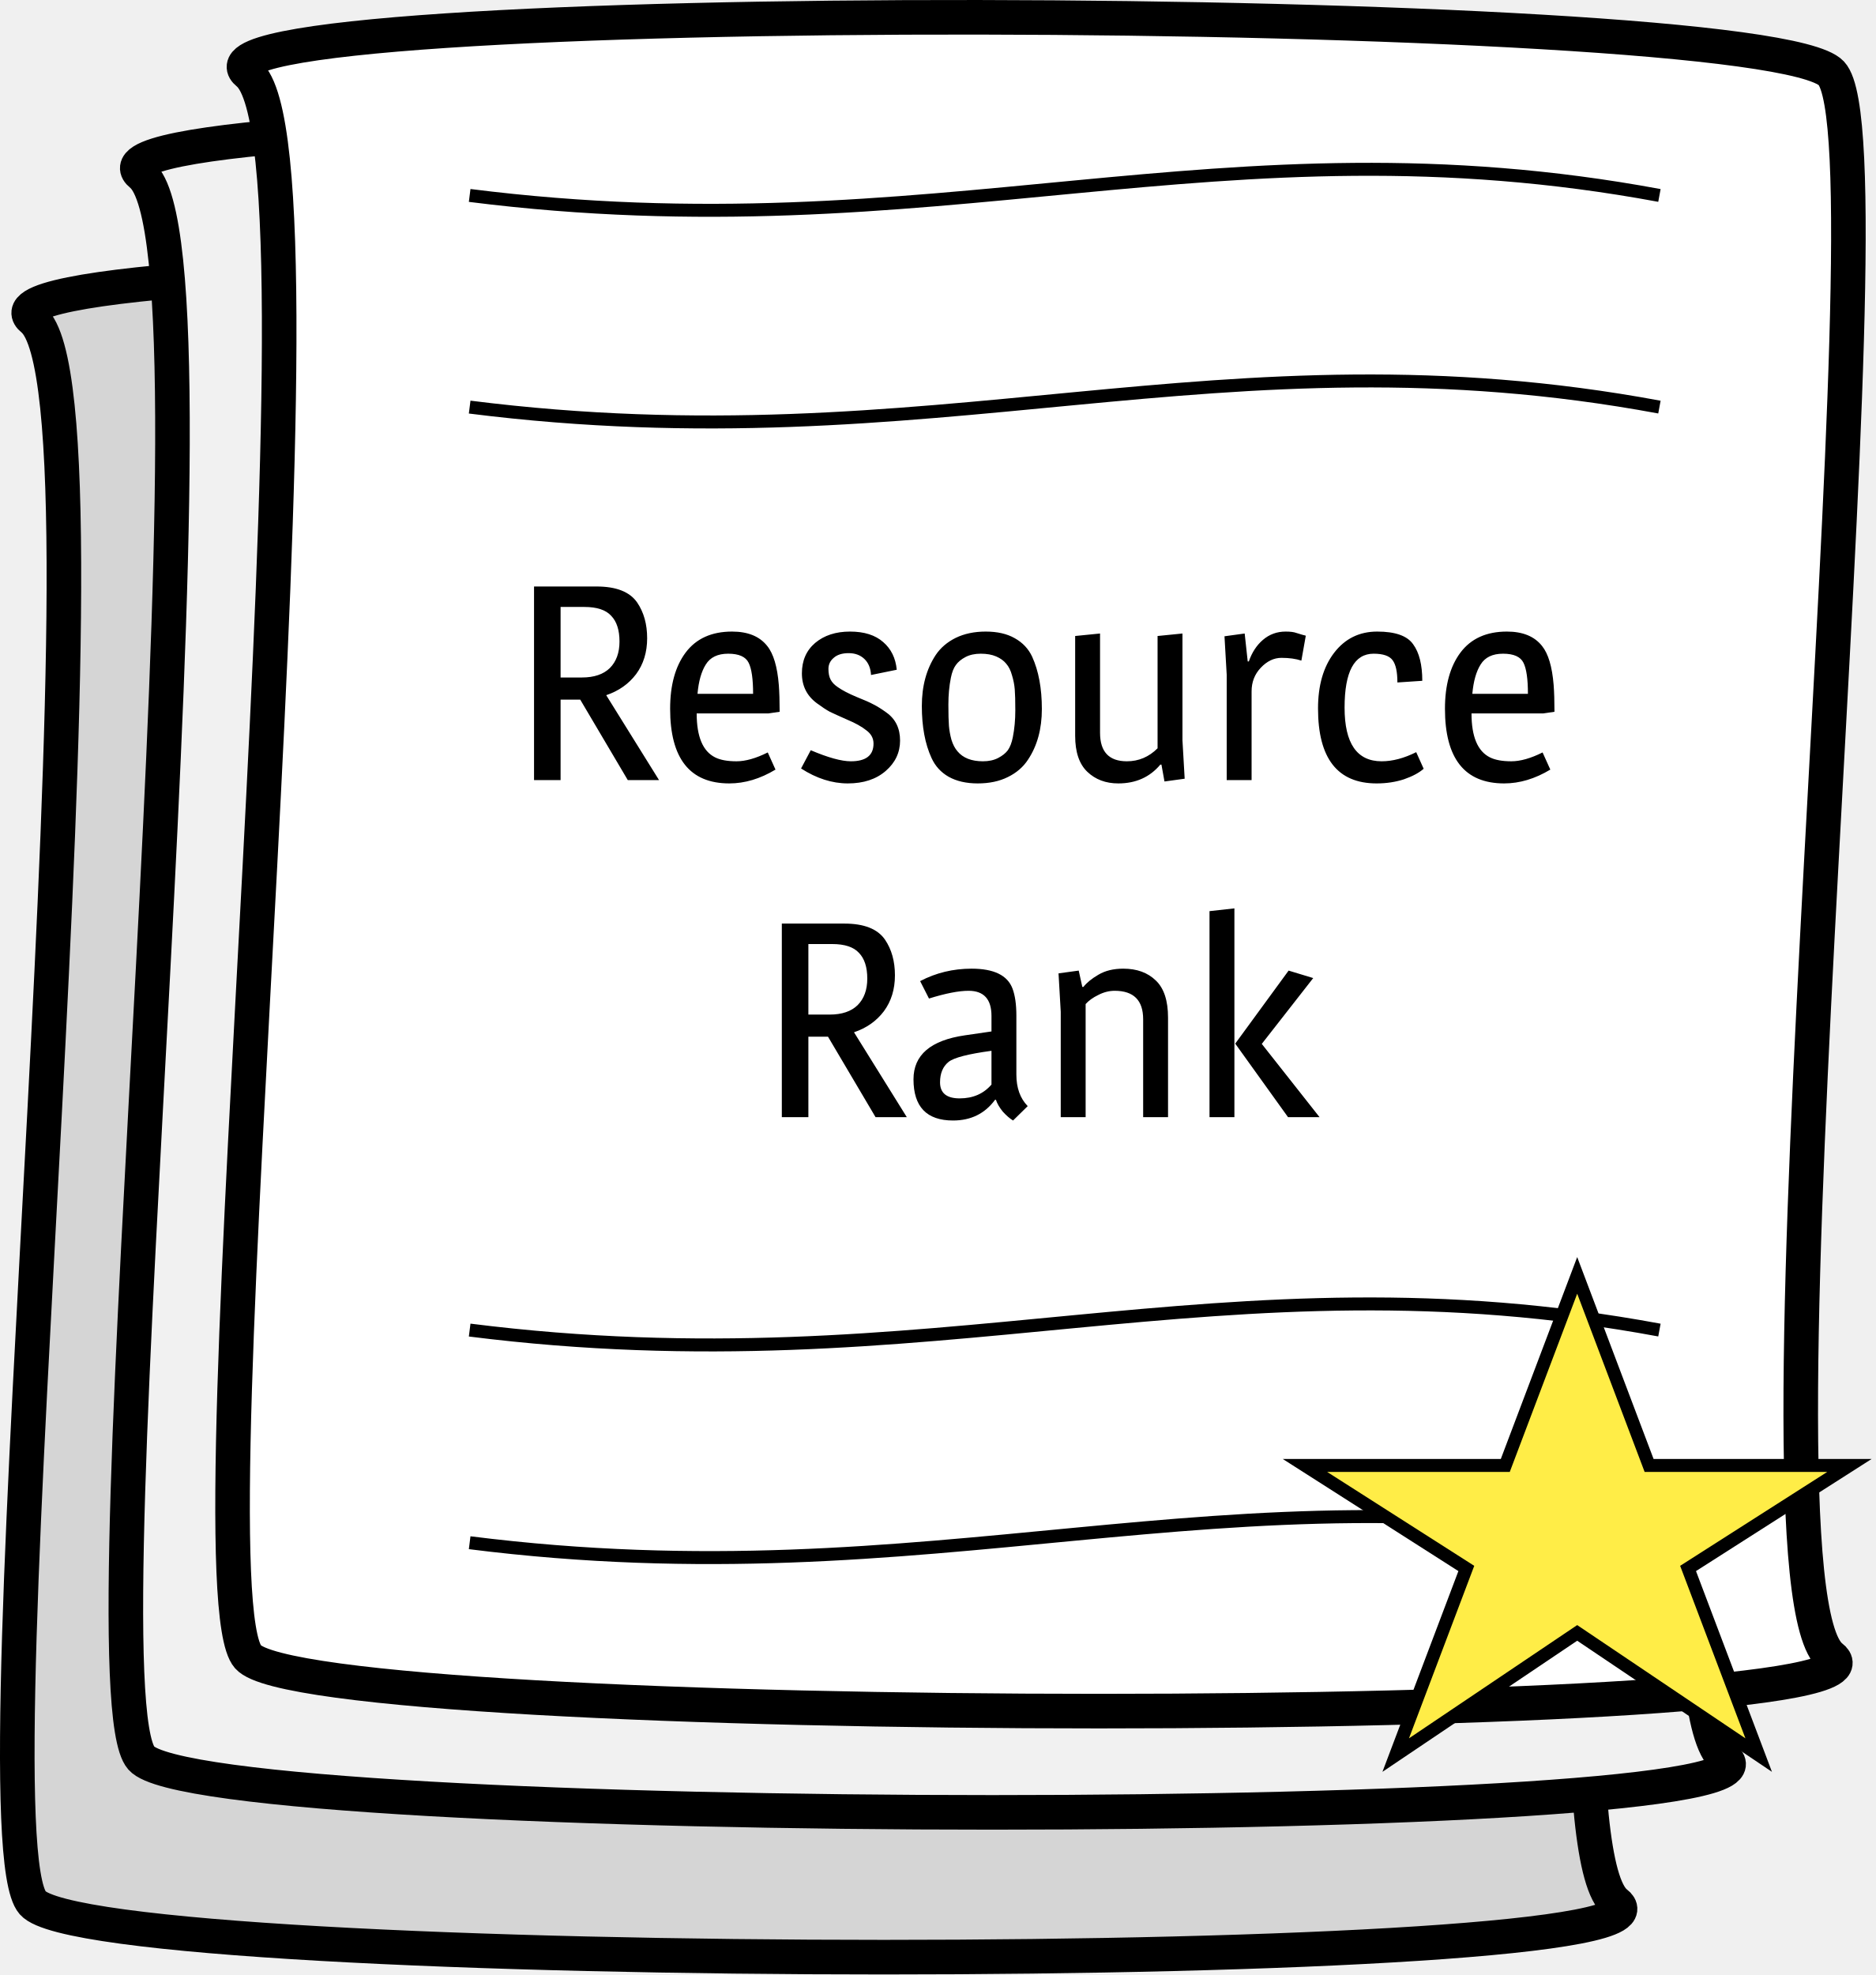
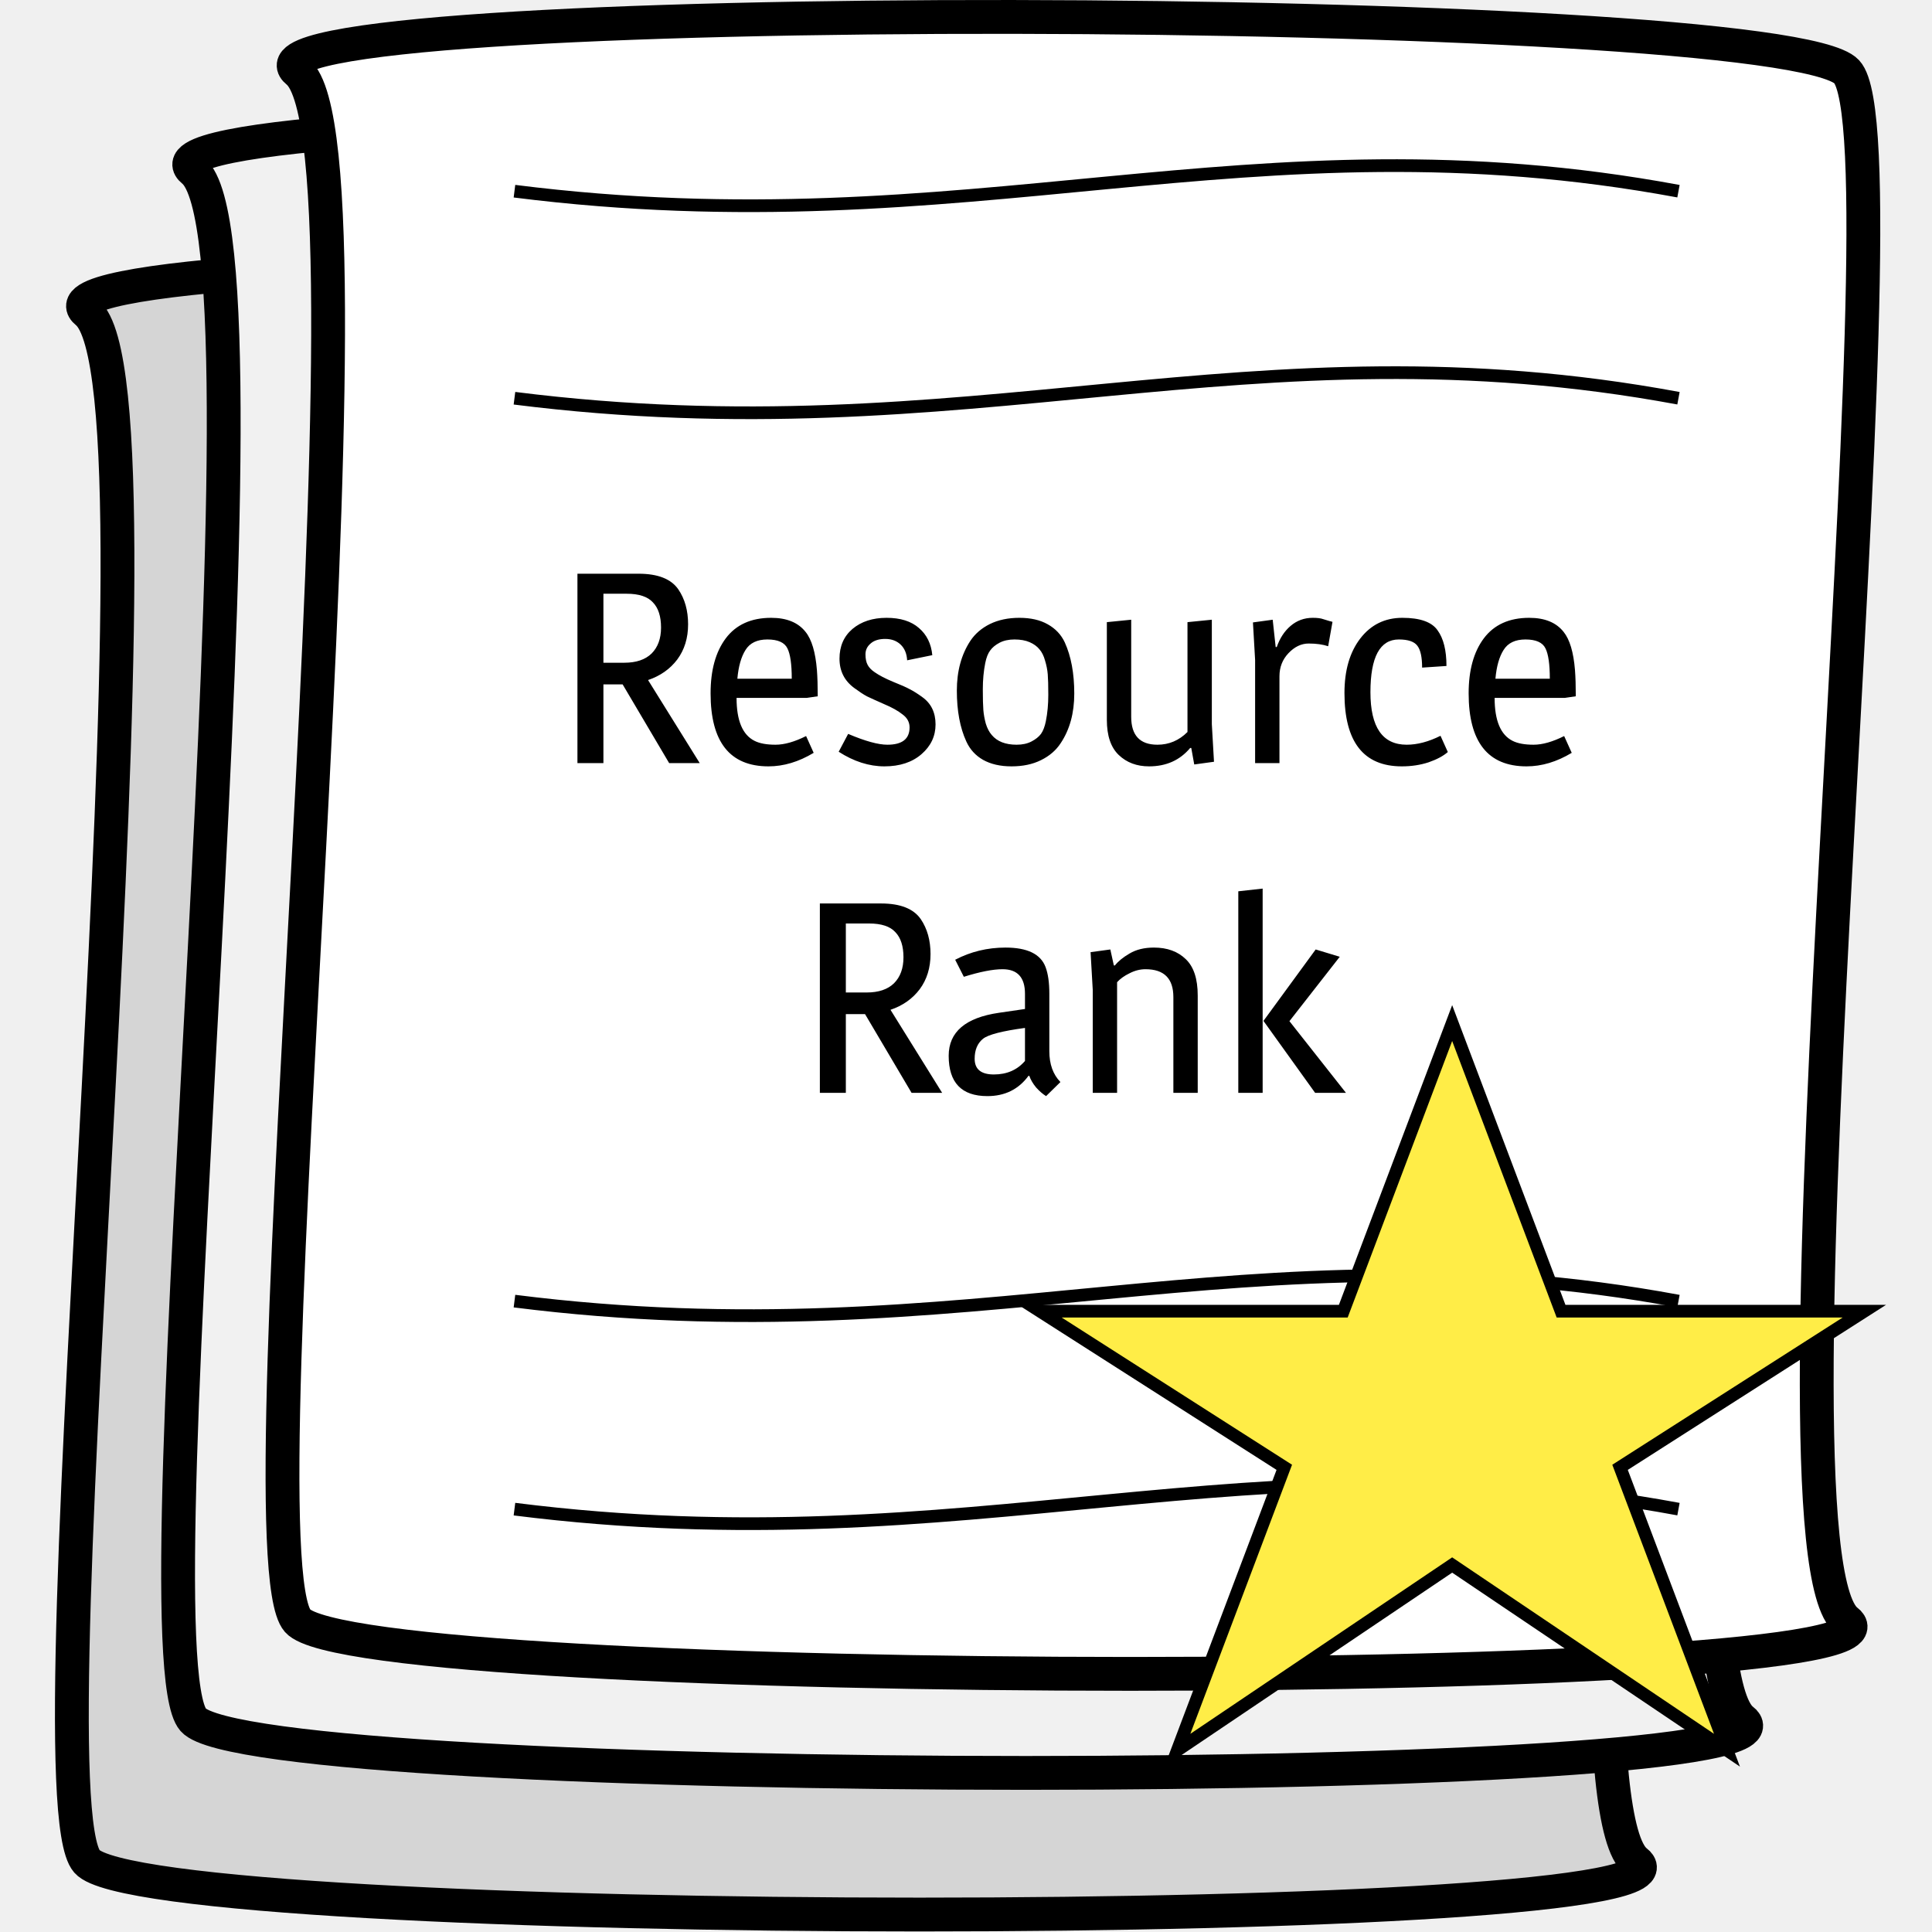
- <svg xmlns="http://www.w3.org/2000/svg" width="434" height="457" viewBox="0 0 434 457" fill="none">
-   <path d="M373.991 73.887C358.287 57.137 -14.414 56.09 7.571 73.887C29.556 91.685 -7.086 423.557 7.571 440.307C22.228 457.058 395.976 457.058 373.991 440.307C352.006 423.557 389.695 90.638 373.991 73.887Z" fill="#F1F1F1" />
-   <path d="M373.991 73.887C358.287 57.137 -14.414 56.09 7.571 73.887C29.556 91.685 -7.086 423.557 7.571 440.307C22.228 457.058 395.976 457.058 373.991 440.307C352.006 423.557 389.695 90.638 373.991 73.887Z" fill="#D5D5D5" />
-   <path d="M373.991 73.887C358.287 57.137 -14.414 56.09 7.571 73.887C29.556 91.685 -7.086 423.557 7.571 440.307C22.228 457.058 395.976 457.058 373.991 440.307C352.006 423.557 389.695 90.638 373.991 73.887Z" stroke="black" stroke-width="8" />
-   <path d="M399.117 40.386C383.413 23.636 10.712 22.589 32.697 40.386C54.682 58.184 18.04 390.055 32.697 406.806C47.354 423.557 421.102 423.557 399.117 406.806C377.132 390.055 414.821 57.137 399.117 40.386Z" fill="#F1F1F1" />
-   <path d="M399.117 40.386C383.413 23.636 10.712 22.589 32.697 40.386C54.682 58.184 18.04 390.055 32.697 406.806C47.354 423.557 421.102 423.557 399.117 406.806C377.132 390.055 414.821 57.137 399.117 40.386Z" fill="#F1F1F1" />
-   <path d="M399.117 40.386C383.413 23.636 10.712 22.589 32.697 40.386C54.682 58.184 18.04 390.055 32.697 406.806C47.354 423.557 421.102 423.557 399.117 406.806C377.132 390.055 414.821 57.137 399.117 40.386Z" stroke="black" stroke-width="8" />
-   <path d="M423.813 16.959C408.109 0.208 35.407 -0.839 57.393 16.959C79.378 34.756 42.736 366.628 57.393 383.378C72.049 400.129 445.798 400.129 423.813 383.378C401.827 366.628 439.517 33.709 423.813 16.959Z" fill="white" stroke="black" stroke-width="8" />
-   <path d="M108.691 45.225C216.523 58.835 282.479 26.381 384.03 45.225" stroke="black" stroke-width="3" />
-   <path d="M108.691 94.199C216.523 107.809 282.479 75.355 384.03 94.199" stroke="black" stroke-width="3" />
-   <path d="M108.691 307.769C216.523 321.379 282.479 288.925 384.03 307.769" stroke="black" stroke-width="3" />
-   <path d="M108.691 356.974C216.523 370.584 282.479 338.13 384.03 356.974" stroke="black" stroke-width="3" />
-   <path d="M123.589 135.709H138.053C142.618 135.709 145.754 136.946 147.461 139.421C148.997 141.682 149.765 144.434 149.765 147.677C149.765 150.92 148.912 153.693 147.205 155.997C145.498 158.258 143.194 159.88 140.293 160.861L152.517 180.509H145.285L134.277 161.885H129.733V180.509H123.589V135.709ZM129.733 140.445V156.765H134.661C137.477 156.765 139.632 156.04 141.125 154.589C142.618 153.096 143.365 151.048 143.365 148.445C143.365 145.8 142.725 143.816 141.445 142.493C140.208 141.128 138.138 140.445 135.237 140.445H129.733ZM169.42 146.141C173.089 146.141 175.799 147.25 177.548 149.469C178.999 151.261 179.895 154.269 180.236 158.493C180.364 160.157 180.428 162.226 180.428 164.701L177.804 165.085H161.228C161.228 170.461 162.657 173.853 165.516 175.261C166.711 175.858 168.353 176.157 170.444 176.157C172.535 176.157 174.945 175.474 177.676 174.109L179.468 178.077C175.927 180.21 172.364 181.277 168.78 181.277C159.649 181.277 155.084 175.517 155.084 163.997C155.084 158.536 156.279 154.205 158.668 151.005C161.1 147.762 164.684 146.141 169.42 146.141ZM174.284 160.541C174.284 157.128 173.943 154.738 173.26 153.373C172.577 151.965 170.999 151.261 168.524 151.261C166.092 151.261 164.364 152.093 163.34 153.757C162.316 155.378 161.676 157.64 161.42 160.541H174.284ZM185.577 155.805C185.577 152.861 186.601 150.514 188.649 148.765C190.739 147.016 193.427 146.141 196.713 146.141C199.998 146.141 202.558 146.952 204.393 148.573C206.227 150.152 207.273 152.285 207.529 154.973L201.577 156.189C201.491 154.61 200.979 153.373 200.041 152.477C199.102 151.581 197.886 151.133 196.393 151.133C194.899 151.133 193.747 151.496 192.937 152.221C192.126 152.904 191.721 153.757 191.721 154.781C191.721 155.805 191.891 156.637 192.233 157.277C192.574 157.917 193.129 158.493 193.897 159.005C194.921 159.73 196.35 160.477 198.185 161.245C200.019 161.97 201.363 162.568 202.217 163.037C203.07 163.464 204.051 164.082 205.161 164.893C207.251 166.386 208.297 168.541 208.297 171.357C208.297 174.13 207.187 176.477 204.969 178.397C202.75 180.317 199.827 181.277 196.201 181.277C192.574 181.277 188.969 180.125 185.385 177.821L187.625 173.597C191.635 175.304 194.729 176.157 196.905 176.157C200.403 176.157 202.153 174.792 202.153 172.061C202.153 170.824 201.598 169.8 200.489 168.989C199.422 168.136 197.971 167.325 196.137 166.557C194.302 165.746 192.937 165.128 192.041 164.701C191.187 164.232 190.185 163.57 189.033 162.717C186.729 161.01 185.577 158.706 185.577 155.805ZM216.534 151.581C217.643 149.917 219.179 148.594 221.142 147.613C223.147 146.632 225.473 146.141 228.118 146.141C230.806 146.141 233.046 146.653 234.838 147.677C236.673 148.701 238.017 150.13 238.87 151.965C240.363 155.25 241.11 159.282 241.11 164.061C241.11 168.669 240.043 172.573 237.91 175.773C236.801 177.48 235.243 178.824 233.238 179.805C231.275 180.786 228.95 181.277 226.262 181.277C223.617 181.277 221.377 180.765 219.542 179.741C217.75 178.717 216.427 177.266 215.574 175.389C214.081 172.146 213.334 168.136 213.334 163.357C213.334 158.749 214.401 154.824 216.534 151.581ZM232.854 153.565C232.299 152.882 231.531 152.328 230.55 151.901C229.569 151.474 228.374 151.261 226.966 151.261C225.601 151.261 224.427 151.517 223.446 152.029C222.465 152.541 221.718 153.16 221.206 153.885C220.694 154.568 220.31 155.549 220.054 156.829C219.67 158.749 219.478 160.818 219.478 163.037C219.478 165.256 219.521 166.898 219.606 167.965C219.691 168.989 219.883 170.056 220.182 171.165C220.523 172.274 220.993 173.17 221.59 173.853C222.87 175.389 224.833 176.157 227.478 176.157C228.843 176.157 230.017 175.901 230.998 175.389C231.979 174.877 232.726 174.28 233.238 173.597C233.75 172.872 234.134 171.869 234.39 170.589C234.774 168.669 234.966 166.6 234.966 164.381C234.966 162.162 234.923 160.541 234.838 159.517C234.753 158.45 234.539 157.362 234.198 156.253C233.899 155.144 233.451 154.248 232.854 153.565ZM258.801 181.277C255.899 181.277 253.51 180.381 251.633 178.589C249.755 176.797 248.817 174.024 248.817 170.269V147.165L254.577 146.589V169.565C254.577 173.96 256.646 176.157 260.785 176.157C263.515 176.157 265.883 175.154 267.889 173.149V147.165L273.649 146.589V171.293L274.161 180.189L269.489 180.829L268.785 176.925H268.529C266.097 179.826 262.854 181.277 258.801 181.277ZM297.519 146.141C298.628 146.141 299.46 146.248 300.015 146.461C300.612 146.632 301.103 146.781 301.487 146.909C301.871 146.994 302.105 147.058 302.191 147.101L301.167 152.861C299.887 152.434 298.351 152.221 296.559 152.221C294.809 152.221 293.209 152.989 291.759 154.525C290.351 156.018 289.647 157.832 289.647 159.965V180.509H283.887V156.125L283.375 147.229L288.047 146.589L288.751 153.053H289.007C289.732 150.962 290.82 149.298 292.271 148.061C293.764 146.781 295.513 146.141 297.519 146.141ZM305.022 163.933C305.022 158.6 306.259 154.312 308.734 151.069C311.251 147.784 314.579 146.141 318.718 146.141C322.899 146.141 325.672 147.122 327.038 149.085C328.446 151.005 329.15 153.821 329.15 157.533L323.39 157.917C323.39 155.485 323.027 153.778 322.302 152.797C321.576 151.773 320.104 151.261 317.886 151.261C313.406 151.261 311.166 155.421 311.166 163.741C311.166 172.018 314.024 176.157 319.742 176.157C322.259 176.157 324.926 175.453 327.742 174.045L329.47 177.885C328.403 178.824 326.888 179.634 324.926 180.317C322.963 180.957 320.851 181.277 318.59 181.277C309.544 181.277 305.022 175.496 305.022 163.933ZM348.733 146.141C352.402 146.141 355.111 147.25 356.861 149.469C358.311 151.261 359.207 154.269 359.549 158.493C359.677 160.157 359.741 162.226 359.741 164.701L357.117 165.085H340.541C340.541 170.461 341.97 173.853 344.829 175.261C346.023 175.858 347.666 176.157 349.757 176.157C351.847 176.157 354.258 175.474 356.989 174.109L358.781 178.077C355.239 180.21 351.677 181.277 348.093 181.277C338.962 181.277 334.397 175.517 334.397 163.997C334.397 158.536 335.591 154.205 337.981 151.005C340.413 147.762 343.997 146.141 348.733 146.141ZM353.597 160.541C353.597 157.128 353.255 154.738 352.573 153.373C351.89 151.965 350.311 151.261 347.837 151.261C345.405 151.261 343.677 152.093 342.653 153.757C341.629 155.378 340.989 157.64 340.733 160.541H353.597ZM180.933 213.709H195.397C199.962 213.709 203.098 214.946 204.805 217.421C206.341 219.682 207.109 222.434 207.109 225.677C207.109 228.92 206.255 231.693 204.549 233.997C202.842 236.258 200.538 237.88 197.637 238.861L209.861 258.509H202.629L191.621 239.885H187.077V258.509H180.933V213.709ZM187.077 218.445V234.765H192.005C194.821 234.765 196.975 234.04 198.469 232.589C199.962 231.096 200.709 229.048 200.709 226.445C200.709 223.8 200.069 221.816 198.789 220.493C197.551 219.128 195.482 218.445 192.581 218.445H187.077ZM229.452 235.085C229.452 231.202 227.681 229.261 224.14 229.261C221.878 229.261 218.828 229.858 214.988 231.053L212.94 227.021C216.609 225.101 220.577 224.141 224.844 224.141C230.006 224.141 233.164 225.677 234.316 228.749C234.913 230.328 235.212 232.418 235.212 235.021V248.653C235.212 251.725 236.086 254.157 237.836 255.949L234.444 259.277C233.676 258.808 232.886 258.125 232.076 257.229C231.308 256.29 230.774 255.373 230.476 254.477H230.284C227.937 257.677 224.694 259.277 220.556 259.277C214.454 259.277 211.404 256.098 211.404 249.741C211.404 244.109 215.372 240.717 223.308 239.565L229.452 238.669V235.085ZM217.548 250.445C217.548 252.92 219.062 254.157 222.092 254.157C225.164 254.157 227.617 253.09 229.452 250.957V243.149C224.076 243.874 220.769 244.728 219.532 245.709C218.209 246.776 217.548 248.354 217.548 250.445ZM259.944 224.141C263.102 224.141 265.619 225.058 267.496 226.893C269.374 228.685 270.312 231.544 270.312 235.469V258.509H264.552V235.853C264.552 231.458 262.355 229.261 257.96 229.261C256.68 229.261 255.422 229.581 254.184 230.221C252.947 230.818 251.966 231.522 251.24 232.333V258.509H245.48V234.125L244.968 225.229L249.64 224.589L250.472 228.365H250.728C251.496 227.384 252.648 226.445 254.184 225.549C255.763 224.61 257.683 224.141 259.944 224.141ZM285.67 258.509H279.91V210.829L285.67 210.189V258.509ZM305.382 258.509H298.086L285.862 241.485L298.214 224.589L303.91 226.317L292.006 241.549L305.382 258.509Z" fill="black" />
-   <path d="M348.358 339.096H302L339.34 362.929L323 406.114L365 377.841L407 406.114L390.66 362.929L428 339.096H381.642L365 295.114L348.358 339.096Z" fill="#FFED47" stroke="black" stroke-width="3" />
+ <svg xmlns="http://www.w3.org/2000/svg" width="457" height="457" viewBox="0 0 457 457" fill="none">
+   <path d="M386.991 73.887C371.287 57.137 -1.414 56.09 20.571 73.887C42.556 91.685 5.914 423.557 20.571 440.307C35.228 457.058 408.976 457.058 386.991 440.307C365.006 423.557 402.695 90.638 386.991 73.887Z" fill="#F1F1F1" />
+   <path d="M386.991 73.887C371.287 57.137 -1.414 56.09 20.571 73.887C42.556 91.685 5.914 423.557 20.571 440.307C35.228 457.058 408.976 457.058 386.991 440.307C365.006 423.557 402.695 90.638 386.991 73.887Z" fill="#D5D5D5" />
+   <path d="M386.991 73.887C371.287 57.137 -1.414 56.09 20.571 73.887C42.556 91.685 5.914 423.557 20.571 440.307C35.228 457.058 408.976 457.058 386.991 440.307C365.006 423.557 402.695 90.638 386.991 73.887Z" stroke="black" stroke-width="8" />
+   <path d="M412.117 40.386C396.413 23.636 23.712 22.589 45.697 40.386C67.682 58.184 31.04 390.055 45.697 406.806C60.354 423.557 434.102 423.557 412.117 406.806C390.132 390.055 427.821 57.137 412.117 40.386Z" fill="#F1F1F1" />
+   <path d="M412.117 40.386C396.413 23.636 23.712 22.589 45.697 40.386C67.682 58.184 31.04 390.055 45.697 406.806C60.354 423.557 434.102 423.557 412.117 406.806C390.132 390.055 427.821 57.137 412.117 40.386Z" fill="#F1F1F1" />
+   <path d="M412.117 40.386C396.413 23.636 23.712 22.589 45.697 40.386C67.682 58.184 31.04 390.055 45.697 406.806C60.354 423.557 434.102 423.557 412.117 406.806C390.132 390.055 427.821 57.137 412.117 40.386Z" stroke="black" stroke-width="8" />
+   <path d="M436.813 16.959C421.109 0.208 48.407 -0.839 70.393 16.959C92.378 34.756 55.736 366.628 70.393 383.378C85.049 400.129 458.798 400.129 436.813 383.378C414.827 366.628 452.517 33.709 436.813 16.959Z" fill="white" stroke="black" stroke-width="8" />
+   <path d="M121.691 45.225C229.523 58.835 295.479 26.381 397.03 45.225" stroke="black" stroke-width="3" />
+   <path d="M121.691 94.199C229.523 107.809 295.479 75.355 397.03 94.199" stroke="black" stroke-width="3" />
+   <path d="M121.691 307.769C229.523 321.379 295.479 288.925 397.03 307.769" stroke="black" stroke-width="3" />
+   <path d="M121.691 356.974C229.523 370.584 295.479 338.13 397.03 356.974" stroke="black" stroke-width="3" />
+   <path d="M136.589 135.709H151.053C155.618 135.709 158.754 136.946 160.461 139.421C161.997 141.682 162.765 144.434 162.765 147.677C162.765 150.92 161.912 153.693 160.205 155.997C158.498 158.258 156.194 159.88 153.293 160.861L165.517 180.509H158.285L147.277 161.885H142.733V180.509H136.589V135.709ZM142.733 140.445V156.765H147.661C150.477 156.765 152.632 156.04 154.125 154.589C155.618 153.096 156.365 151.048 156.365 148.445C156.365 145.8 155.725 143.816 154.445 142.493C153.208 141.128 151.138 140.445 148.237 140.445H142.733ZM182.42 146.141C186.089 146.141 188.799 147.25 190.548 149.469C191.999 151.261 192.895 154.269 193.236 158.493C193.364 160.157 193.428 162.226 193.428 164.701L190.804 165.085H174.228C174.228 170.461 175.657 173.853 178.516 175.261C179.711 175.858 181.353 176.157 183.444 176.157C185.535 176.157 187.945 175.474 190.676 174.109L192.468 178.077C188.927 180.21 185.364 181.277 181.78 181.277C172.649 181.277 168.084 175.517 168.084 163.997C168.084 158.536 169.279 154.205 171.668 151.005C174.1 147.762 177.684 146.141 182.42 146.141ZM187.284 160.541C187.284 157.128 186.943 154.738 186.26 153.373C185.577 151.965 183.999 151.261 181.524 151.261C179.092 151.261 177.364 152.093 176.34 153.757C175.316 155.378 174.676 157.64 174.42 160.541H187.284ZM198.577 155.805C198.577 152.861 199.601 150.514 201.649 148.765C203.739 147.016 206.427 146.141 209.713 146.141C212.998 146.141 215.558 146.952 217.393 148.573C219.227 150.152 220.273 152.285 220.529 154.973L214.577 156.189C214.491 154.61 213.979 153.373 213.041 152.477C212.102 151.581 210.886 151.133 209.393 151.133C207.899 151.133 206.747 151.496 205.937 152.221C205.126 152.904 204.721 153.757 204.721 154.781C204.721 155.805 204.891 156.637 205.233 157.277C205.574 157.917 206.129 158.493 206.897 159.005C207.921 159.73 209.35 160.477 211.185 161.245C213.019 161.97 214.363 162.568 215.217 163.037C216.07 163.464 217.051 164.082 218.161 164.893C220.251 166.386 221.297 168.541 221.297 171.357C221.297 174.13 220.187 176.477 217.969 178.397C215.75 180.317 212.827 181.277 209.201 181.277C205.574 181.277 201.969 180.125 198.385 177.821L200.625 173.597C204.635 175.304 207.729 176.157 209.905 176.157C213.403 176.157 215.153 174.792 215.153 172.061C215.153 170.824 214.598 169.8 213.489 168.989C212.422 168.136 210.971 167.325 209.137 166.557C207.302 165.746 205.937 165.128 205.041 164.701C204.187 164.232 203.185 163.57 202.033 162.717C199.729 161.01 198.577 158.706 198.577 155.805ZM229.534 151.581C230.643 149.917 232.179 148.594 234.142 147.613C236.147 146.632 238.473 146.141 241.118 146.141C243.806 146.141 246.046 146.653 247.838 147.677C249.673 148.701 251.017 150.13 251.87 151.965C253.363 155.25 254.11 159.282 254.11 164.061C254.11 168.669 253.043 172.573 250.91 175.773C249.801 177.48 248.243 178.824 246.238 179.805C244.275 180.786 241.95 181.277 239.262 181.277C236.617 181.277 234.377 180.765 232.542 179.741C230.75 178.717 229.427 177.266 228.574 175.389C227.081 172.146 226.334 168.136 226.334 163.357C226.334 158.749 227.401 154.824 229.534 151.581ZM245.854 153.565C245.299 152.882 244.531 152.328 243.55 151.901C242.569 151.474 241.374 151.261 239.966 151.261C238.601 151.261 237.427 151.517 236.446 152.029C235.465 152.541 234.718 153.16 234.206 153.885C233.694 154.568 233.31 155.549 233.054 156.829C232.67 158.749 232.478 160.818 232.478 163.037C232.478 165.256 232.521 166.898 232.606 167.965C232.691 168.989 232.883 170.056 233.182 171.165C233.523 172.274 233.993 173.17 234.59 173.853C235.87 175.389 237.833 176.157 240.478 176.157C241.843 176.157 243.017 175.901 243.998 175.389C244.979 174.877 245.726 174.28 246.238 173.597C246.75 172.872 247.134 171.869 247.39 170.589C247.774 168.669 247.966 166.6 247.966 164.381C247.966 162.162 247.923 160.541 247.838 159.517C247.753 158.45 247.539 157.362 247.198 156.253C246.899 155.144 246.451 154.248 245.854 153.565ZM271.801 181.277C268.899 181.277 266.51 180.381 264.633 178.589C262.755 176.797 261.817 174.024 261.817 170.269V147.165L267.577 146.589V169.565C267.577 173.96 269.646 176.157 273.785 176.157C276.515 176.157 278.883 175.154 280.889 173.149V147.165L286.649 146.589V171.293L287.161 180.189L282.489 180.829L281.785 176.925H281.529C279.097 179.826 275.854 181.277 271.801 181.277ZM310.519 146.141C311.628 146.141 312.46 146.248 313.015 146.461C313.612 146.632 314.103 146.781 314.487 146.909C314.871 146.994 315.105 147.058 315.191 147.101L314.167 152.861C312.887 152.434 311.351 152.221 309.559 152.221C307.809 152.221 306.209 152.989 304.759 154.525C303.351 156.018 302.647 157.832 302.647 159.965V180.509H296.887V156.125L296.375 147.229L301.047 146.589L301.751 153.053H302.007C302.732 150.962 303.82 149.298 305.271 148.061C306.764 146.781 308.513 146.141 310.519 146.141ZM318.022 163.933C318.022 158.6 319.259 154.312 321.734 151.069C324.251 147.784 327.579 146.141 331.718 146.141C335.899 146.141 338.672 147.122 340.038 149.085C341.446 151.005 342.15 153.821 342.15 157.533L336.39 157.917C336.39 155.485 336.027 153.778 335.302 152.797C334.576 151.773 333.104 151.261 330.886 151.261C326.406 151.261 324.166 155.421 324.166 163.741C324.166 172.018 327.024 176.157 332.742 176.157C335.259 176.157 337.926 175.453 340.742 174.045L342.47 177.885C341.403 178.824 339.888 179.634 337.926 180.317C335.963 180.957 333.851 181.277 331.59 181.277C322.544 181.277 318.022 175.496 318.022 163.933ZM361.733 146.141C365.402 146.141 368.111 147.25 369.861 149.469C371.311 151.261 372.207 154.269 372.549 158.493C372.677 160.157 372.741 162.226 372.741 164.701L370.117 165.085H353.541C353.541 170.461 354.97 173.853 357.829 175.261C359.023 175.858 360.666 176.157 362.757 176.157C364.847 176.157 367.258 175.474 369.989 174.109L371.781 178.077C368.239 180.21 364.677 181.277 361.093 181.277C351.962 181.277 347.397 175.517 347.397 163.997C347.397 158.536 348.591 154.205 350.981 151.005C353.413 147.762 356.997 146.141 361.733 146.141ZM366.597 160.541C366.597 157.128 366.255 154.738 365.573 153.373C364.89 151.965 363.311 151.261 360.837 151.261C358.405 151.261 356.677 152.093 355.653 153.757C354.629 155.378 353.989 157.64 353.733 160.541H366.597ZM193.933 213.709H208.397C212.962 213.709 216.098 214.946 217.805 217.421C219.341 219.682 220.109 222.434 220.109 225.677C220.109 228.92 219.255 231.693 217.549 233.997C215.842 236.258 213.538 237.88 210.637 238.861L222.861 258.509H215.629L204.621 239.885H200.077V258.509H193.933V213.709ZM200.077 218.445V234.765H205.005C207.821 234.765 209.975 234.04 211.469 232.589C212.962 231.096 213.709 229.048 213.709 226.445C213.709 223.8 213.069 221.816 211.789 220.493C210.551 219.128 208.482 218.445 205.581 218.445H200.077ZM242.452 235.085C242.452 231.202 240.681 229.261 237.14 229.261C234.878 229.261 231.828 229.858 227.988 231.053L225.94 227.021C229.609 225.101 233.577 224.141 237.844 224.141C243.006 224.141 246.164 225.677 247.316 228.749C247.913 230.328 248.212 232.418 248.212 235.021V248.653C248.212 251.725 249.086 254.157 250.836 255.949L247.444 259.277C246.676 258.808 245.886 258.125 245.076 257.229C244.308 256.29 243.774 255.373 243.476 254.477H243.284C240.937 257.677 237.694 259.277 233.556 259.277C227.454 259.277 224.404 256.098 224.404 249.741C224.404 244.109 228.372 240.717 236.308 239.565L242.452 238.669V235.085ZM230.548 250.445C230.548 252.92 232.062 254.157 235.092 254.157C238.164 254.157 240.617 253.09 242.452 250.957V243.149C237.076 243.874 233.769 244.728 232.532 245.709C231.209 246.776 230.548 248.354 230.548 250.445ZM272.944 224.141C276.102 224.141 278.619 225.058 280.496 226.893C282.374 228.685 283.312 231.544 283.312 235.469V258.509H277.552V235.853C277.552 231.458 275.355 229.261 270.96 229.261C269.68 229.261 268.422 229.581 267.184 230.221C265.947 230.818 264.966 231.522 264.24 232.333V258.509H258.48V234.125L257.968 225.229L262.64 224.589L263.472 228.365H263.728C264.496 227.384 265.648 226.445 267.184 225.549C268.763 224.61 270.683 224.141 272.944 224.141ZM298.67 258.509H292.91V210.829L298.67 210.189V258.509ZM318.382 258.509H311.086L298.862 241.485L311.214 224.589L316.91 226.317L305.006 241.549L318.382 258.509Z" fill="black" />
+   <path d="M317.745 310.151H246L303.789 347.082L278.5 414L343.5 370.189L408.5 414L383.211 347.082L441 310.151H369.255L343.5 242L317.745 310.151Z" fill="#FFED47" stroke="black" stroke-width="3" />
</svg>
